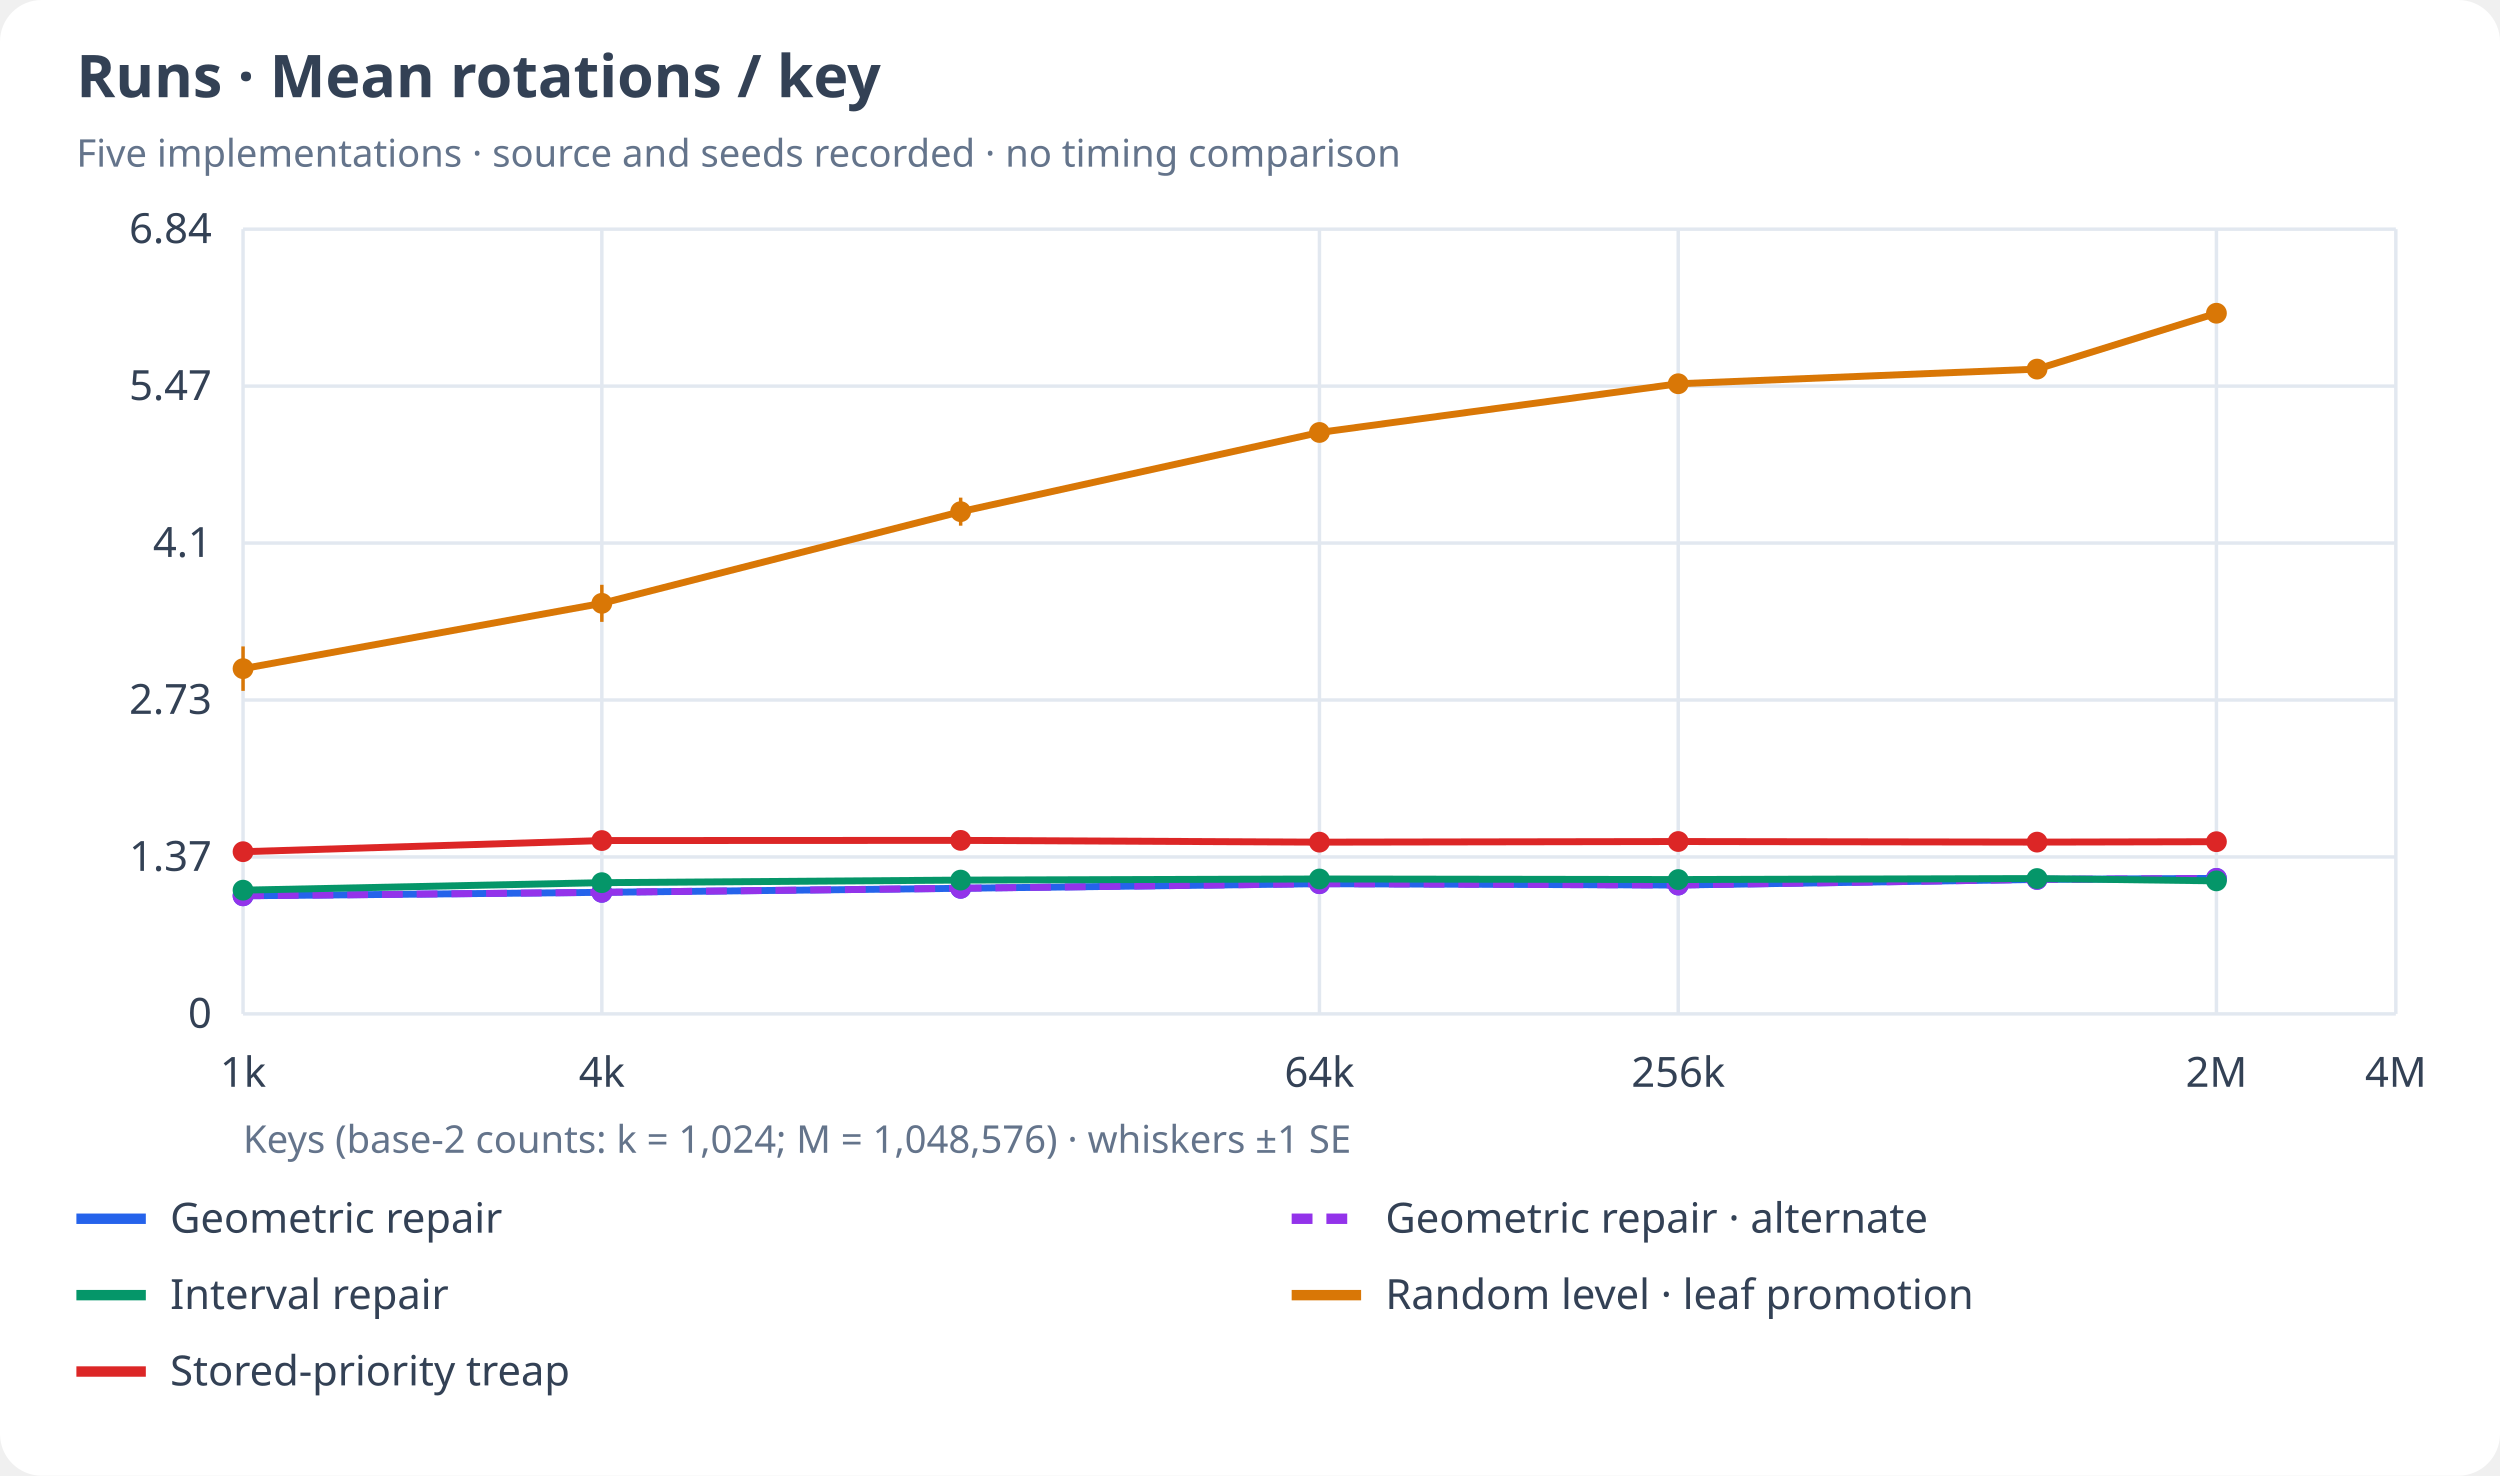
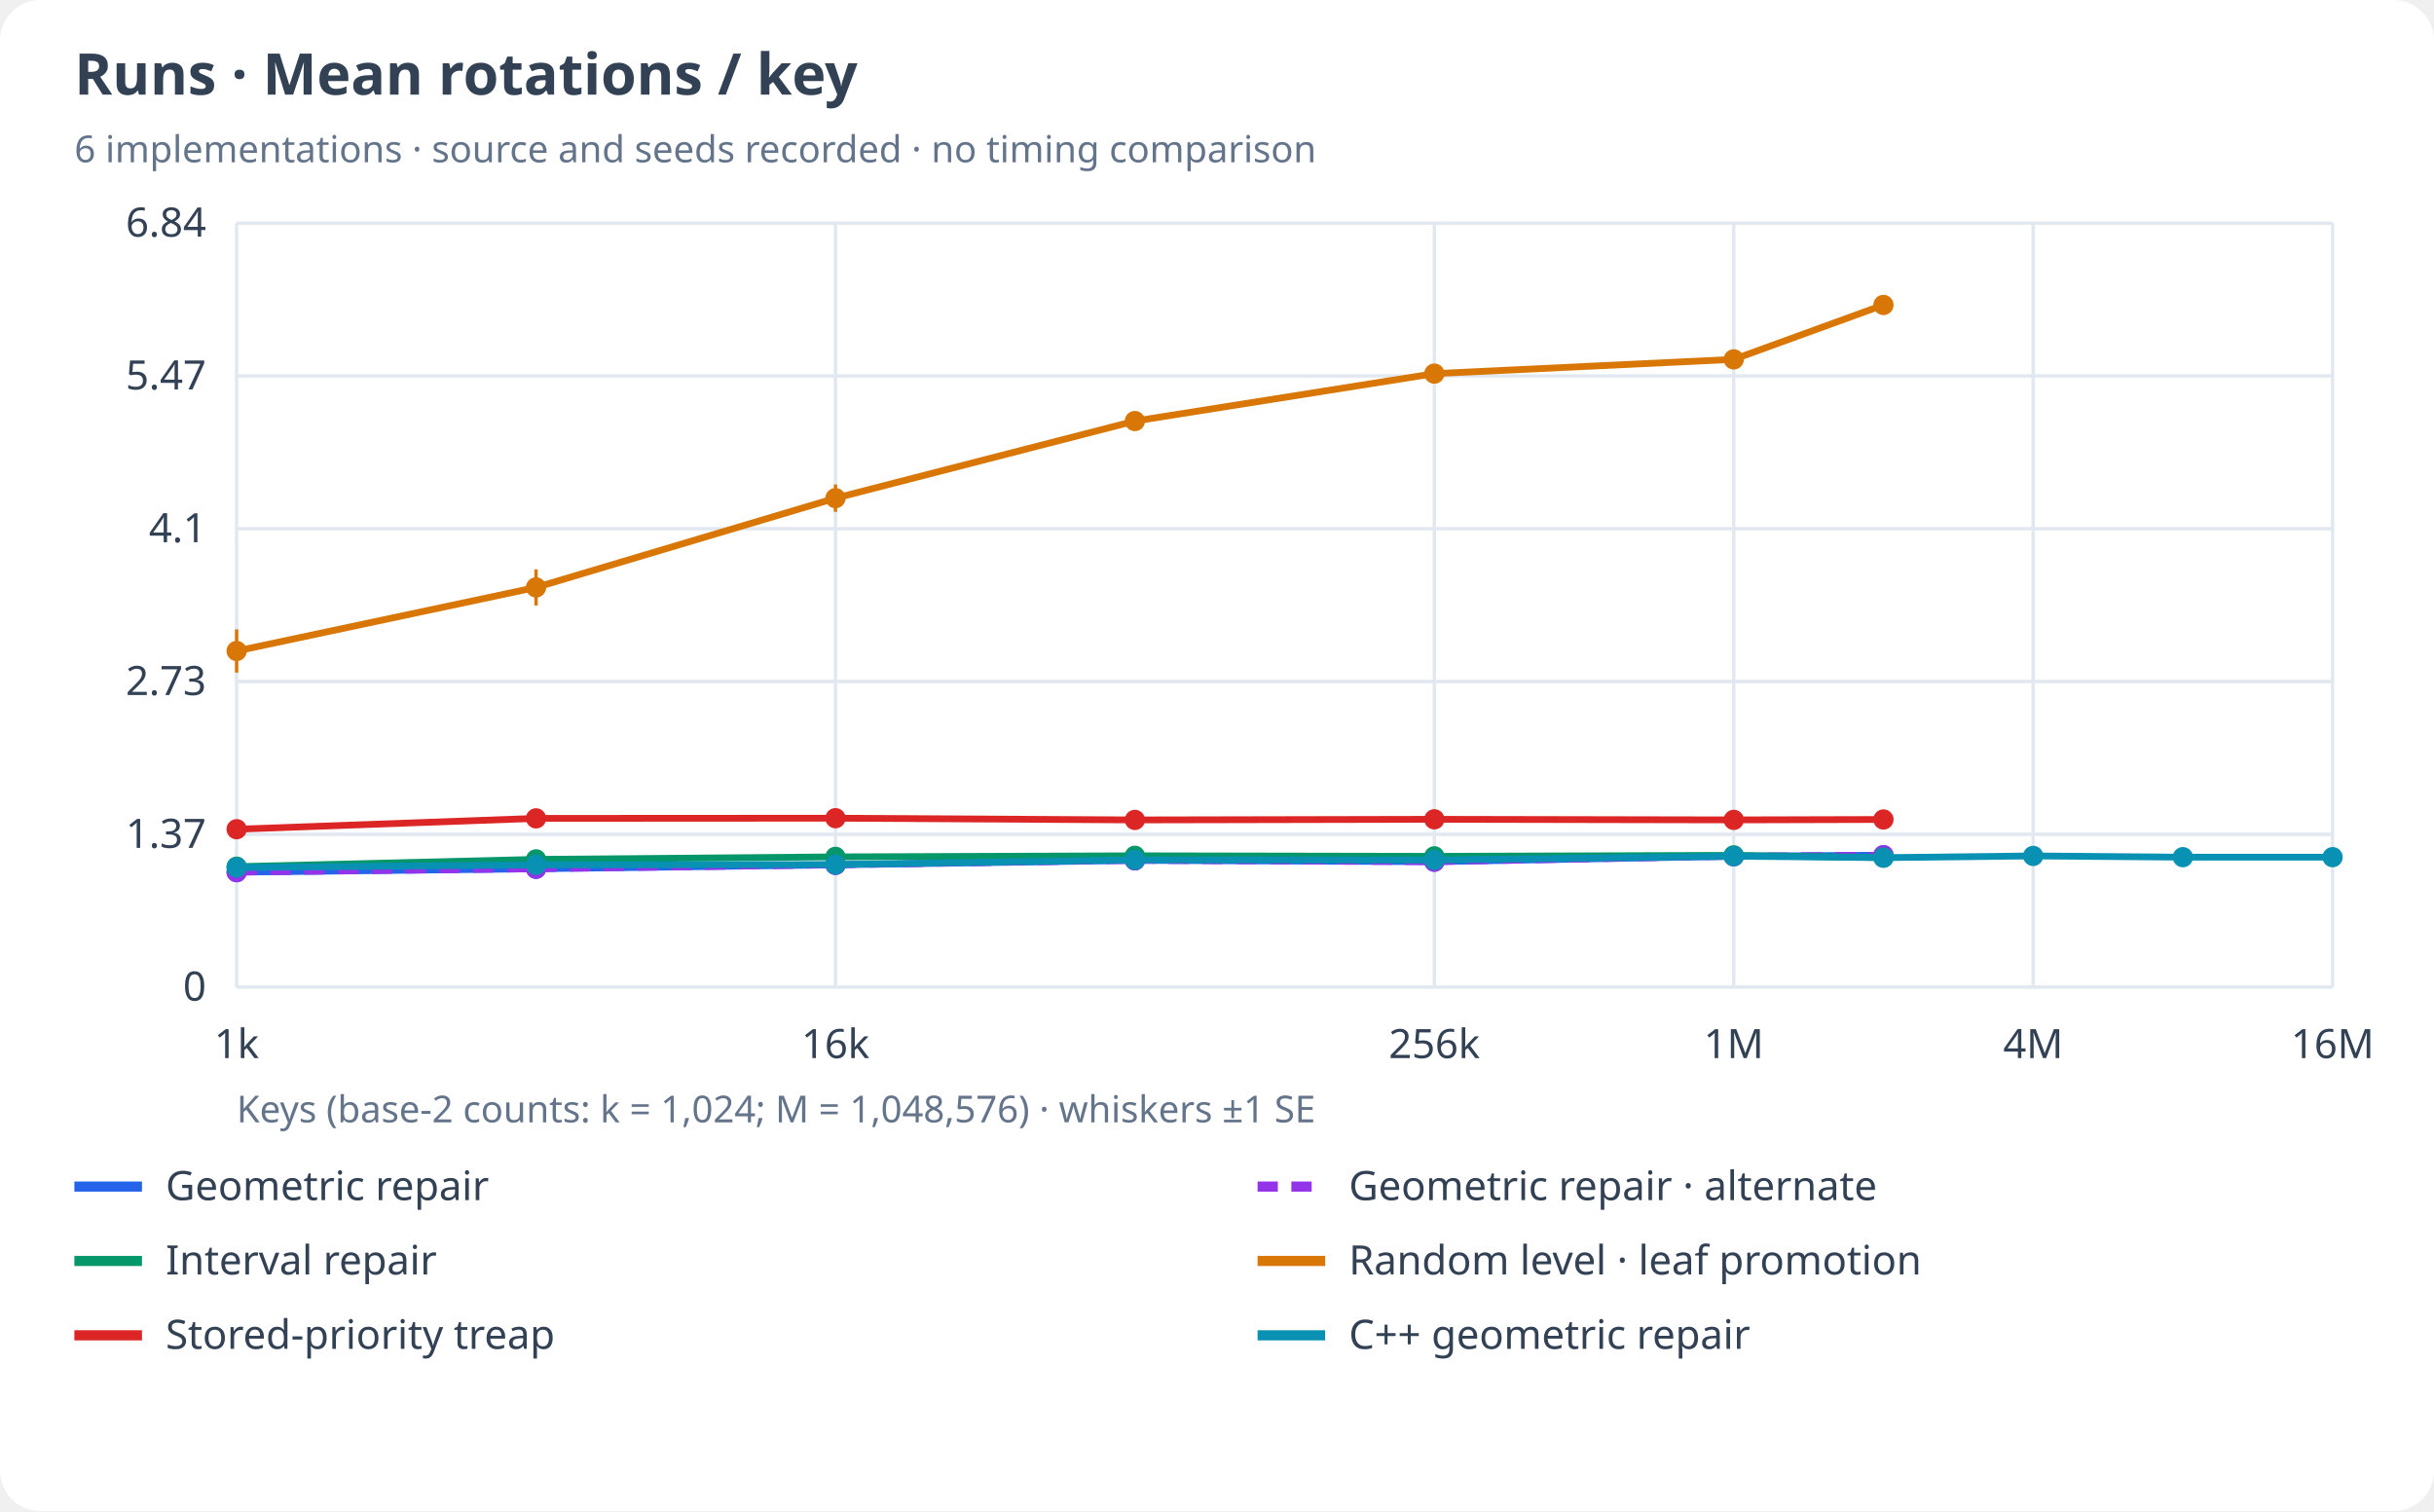
- <svg xmlns="http://www.w3.org/2000/svg" viewBox="0 0 720 425" role="img" aria-labelledby="runs-mean_rotations-title runs-mean_rotations-desc">
+ <svg xmlns="http://www.w3.org/2000/svg" viewBox="0 0 720 447" role="img" aria-labelledby="runs-mean_rotations-title runs-mean_rotations-desc">
  <style>text{font:12px system-ui,sans-serif;fill:#334155}.grid{stroke:#e2e8f0}</style>
-   <rect width="720" height="425" rx="12" fill="white" />
+   <rect width="720" height="447" rx="12" fill="white" />
  <text x="22" y="28" style="font-size:17px;font-weight:650">Runs · Mean rotations / key</text>
-   <text x="22" y="48" style="font-size:11px;fill:#64748b">Five implementations · source and seeds recorded · no timing comparison</text>
+   <text x="22" y="48" style="font-size:11px;fill:#64748b">6 implementations · source and seeds recorded · no timing comparison</text>
  <path class="grid" d="M70,292.00h620" />
  <text x="61" y="296.00" text-anchor="end">0</text>
  <path class="grid" d="M70,246.80h620" />
  <text x="61" y="250.80" text-anchor="end">1.37</text>
  <path class="grid" d="M70,201.60h620" />
  <text x="61" y="205.60" text-anchor="end">2.73</text>
  <path class="grid" d="M70,156.40h620" />
  <text x="61" y="160.40" text-anchor="end">4.1</text>
  <path class="grid" d="M70,111.20h620" />
  <text x="61" y="115.20" text-anchor="end">5.47</text>
  <path class="grid" d="M70,66.00h620" />
  <text x="61" y="70.00" text-anchor="end">6.84</text>
  <path class="grid" d="M70.00,66v226" />
  <text x="70.00" y="313" text-anchor="middle">1k</text>
-   <path class="grid" d="M173.33,66v226" />
-   <text x="173.33" y="313" text-anchor="middle">4k</text>
-   <path class="grid" d="M380.00,66v226" />
-   <text x="380.00" y="313" text-anchor="middle">64k</text>
-   <path class="grid" d="M483.33,66v226" />
-   <text x="483.33" y="313" text-anchor="middle">256k</text>
-   <path class="grid" d="M638.33,66v226" />
-   <text x="638.33" y="313" text-anchor="middle">2M</text>
+   <path class="grid" d="M247.14,66v226" />
+   <text x="247.14" y="313" text-anchor="middle">16k</text>
+   <path class="grid" d="M424.29,66v226" />
+   <text x="424.29" y="313" text-anchor="middle">256k</text>
+   <path class="grid" d="M512.86,66v226" />
+   <text x="512.86" y="313" text-anchor="middle">1M</text>
+   <path class="grid" d="M601.43,66v226" />
+   <text x="601.43" y="313" text-anchor="middle">4M</text>
  <path class="grid" d="M690.00,66v226" />
-   <text x="690.00" y="313" text-anchor="middle">4M</text>
+   <text x="690.00" y="313" text-anchor="middle">16M</text>
  <path d="M70.00,258.20V257.78" stroke="#2563eb" />
  <circle cx="70.00" cy="257.99" r="3" fill="#2563eb" />
-   <path d="M70.00,257.99L173.33,256.99" stroke="#2563eb" stroke-width="2" fill="none" />
-   <path d="M173.33,257.53V256.45" stroke="#2563eb" />
-   <circle cx="173.33" cy="256.99" r="3" fill="#2563eb" />
-   <path d="M173.33,256.99L276.67,255.83" stroke="#2563eb" stroke-width="2" fill="none" />
-   <path d="M276.67,256.32V255.34" stroke="#2563eb" />
-   <circle cx="276.67" cy="255.83" r="3" fill="#2563eb" />
-   <path d="M276.67,255.83L380.00,254.50" stroke="#2563eb" stroke-width="2" fill="none" />
-   <path d="M380.00,254.69V254.32" stroke="#2563eb" />
-   <circle cx="380.00" cy="254.50" r="3" fill="#2563eb" />
-   <path d="M380.00,254.50L483.33,254.89" stroke="#2563eb" stroke-width="2" fill="none" />
-   <circle cx="483.33" cy="254.89" r="3" fill="#2563eb" />
-   <path d="M483.33,254.89L586.67,253.27" stroke="#2563eb" stroke-width="2" fill="none" />
-   <circle cx="586.67" cy="253.27" r="3" fill="#2563eb" />
-   <path d="M586.67,253.27L638.33,252.98" stroke="#2563eb" stroke-width="2" fill="none" />
-   <circle cx="638.33" cy="252.98" r="3" fill="#2563eb" />
+   <path d="M70.00,257.99L158.57,256.99" stroke="#2563eb" stroke-width="2" fill="none" />
+   <path d="M158.57,257.53V256.45" stroke="#2563eb" />
+   <circle cx="158.57" cy="256.99" r="3" fill="#2563eb" />
+   <path d="M158.57,256.99L247.14,255.83" stroke="#2563eb" stroke-width="2" fill="none" />
+   <path d="M247.14,256.32V255.34" stroke="#2563eb" />
+   <circle cx="247.14" cy="255.83" r="3" fill="#2563eb" />
+   <path d="M247.14,255.83L335.71,254.50" stroke="#2563eb" stroke-width="2" fill="none" />
+   <path d="M335.71,254.69V254.32" stroke="#2563eb" />
+   <circle cx="335.71" cy="254.50" r="3" fill="#2563eb" />
+   <path d="M335.71,254.50L424.29,254.89" stroke="#2563eb" stroke-width="2" fill="none" />
+   <circle cx="424.29" cy="254.89" r="3" fill="#2563eb" />
+   <path d="M424.29,254.89L512.86,253.27" stroke="#2563eb" stroke-width="2" fill="none" />
+   <circle cx="512.86" cy="253.27" r="3" fill="#2563eb" />
+   <path d="M512.86,253.27L557.14,252.98" stroke="#2563eb" stroke-width="2" fill="none" />
+   <circle cx="557.14" cy="252.98" r="3" fill="#2563eb" />
  <path d="M22,351h20" stroke="#2563eb" stroke-width="3" />
  <text x="49" y="355">Geometric repair</text>
  <path d="M70.00,258.20V257.78" stroke="#9333ea" />
  <circle cx="70.00" cy="257.99" r="3" fill="#9333ea" />
-   <path d="M70.00,257.99L173.33,256.99" stroke="#9333ea" stroke-width="2" fill="none" stroke-dasharray="6 4" />
-   <path d="M173.33,257.53V256.45" stroke="#9333ea" />
-   <circle cx="173.33" cy="256.99" r="3" fill="#9333ea" />
-   <path d="M173.33,256.99L276.67,255.83" stroke="#9333ea" stroke-width="2" fill="none" stroke-dasharray="6 4" />
-   <path d="M276.67,256.32V255.34" stroke="#9333ea" />
-   <circle cx="276.67" cy="255.83" r="3" fill="#9333ea" />
-   <path d="M276.67,255.83L380.00,254.50" stroke="#9333ea" stroke-width="2" fill="none" stroke-dasharray="6 4" />
-   <path d="M380.00,254.69V254.32" stroke="#9333ea" />
-   <circle cx="380.00" cy="254.50" r="3" fill="#9333ea" />
-   <path d="M380.00,254.50L483.33,254.89" stroke="#9333ea" stroke-width="2" fill="none" stroke-dasharray="6 4" />
-   <circle cx="483.33" cy="254.89" r="3" fill="#9333ea" />
-   <path d="M483.33,254.89L586.67,253.27" stroke="#9333ea" stroke-width="2" fill="none" stroke-dasharray="6 4" />
-   <circle cx="586.67" cy="253.27" r="3" fill="#9333ea" />
-   <path d="M586.67,253.27L638.33,252.98" stroke="#9333ea" stroke-width="2" fill="none" stroke-dasharray="6 4" />
-   <circle cx="638.33" cy="252.98" r="3" fill="#9333ea" />
+   <path d="M70.00,257.99L158.57,256.99" stroke="#9333ea" stroke-width="2" fill="none" stroke-dasharray="6 4" />
+   <path d="M158.57,257.53V256.45" stroke="#9333ea" />
+   <circle cx="158.57" cy="256.99" r="3" fill="#9333ea" />
+   <path d="M158.57,256.99L247.14,255.83" stroke="#9333ea" stroke-width="2" fill="none" stroke-dasharray="6 4" />
+   <path d="M247.14,256.32V255.34" stroke="#9333ea" />
+   <circle cx="247.14" cy="255.83" r="3" fill="#9333ea" />
+   <path d="M247.14,255.83L335.71,254.50" stroke="#9333ea" stroke-width="2" fill="none" stroke-dasharray="6 4" />
+   <path d="M335.71,254.69V254.32" stroke="#9333ea" />
+   <circle cx="335.71" cy="254.50" r="3" fill="#9333ea" />
+   <path d="M335.71,254.50L424.29,254.89" stroke="#9333ea" stroke-width="2" fill="none" stroke-dasharray="6 4" />
+   <circle cx="424.29" cy="254.89" r="3" fill="#9333ea" />
+   <path d="M424.29,254.89L512.86,253.27" stroke="#9333ea" stroke-width="2" fill="none" stroke-dasharray="6 4" />
+   <circle cx="512.86" cy="253.27" r="3" fill="#9333ea" />
+   <path d="M512.86,253.27L557.14,252.98" stroke="#9333ea" stroke-width="2" fill="none" stroke-dasharray="6 4" />
+   <circle cx="557.14" cy="252.98" r="3" fill="#9333ea" />
  <path d="M372,351h20" stroke="#9333ea" stroke-width="3" stroke-dasharray="6 4" />
  <text x="399" y="355">Geometric repair · alternate</text>
  <path d="M70.00,256.87V255.88" stroke="#059669" />
  <circle cx="70.00" cy="256.37" r="3" fill="#059669" />
-   <path d="M70.00,256.37L173.33,254.21" stroke="#059669" stroke-width="2" fill="none" />
-   <path d="M173.33,255.24V253.19" stroke="#059669" />
-   <circle cx="173.33" cy="254.21" r="3" fill="#059669" />
-   <path d="M173.33,254.21L276.67,253.47" stroke="#059669" stroke-width="2" fill="none" />
-   <path d="M276.67,253.77V253.18" stroke="#059669" />
-   <circle cx="276.67" cy="253.47" r="3" fill="#059669" />
-   <path d="M276.67,253.47L380.00,253.15" stroke="#059669" stroke-width="2" fill="none" />
-   <path d="M380.00,253.60V252.70" stroke="#059669" />
-   <circle cx="380.00" cy="253.15" r="3" fill="#059669" />
-   <path d="M380.00,253.15L483.33,253.31" stroke="#059669" stroke-width="2" fill="none" />
-   <circle cx="483.33" cy="253.31" r="3" fill="#059669" />
-   <path d="M483.33,253.31L586.67,253.02" stroke="#059669" stroke-width="2" fill="none" />
-   <circle cx="586.67" cy="253.02" r="3" fill="#059669" />
-   <path d="M586.67,253.02L638.33,253.69" stroke="#059669" stroke-width="2" fill="none" />
-   <circle cx="638.33" cy="253.69" r="3" fill="#059669" />
+   <path d="M70.00,256.37L158.57,254.21" stroke="#059669" stroke-width="2" fill="none" />
+   <path d="M158.57,255.24V253.19" stroke="#059669" />
+   <circle cx="158.57" cy="254.21" r="3" fill="#059669" />
+   <path d="M158.57,254.21L247.14,253.47" stroke="#059669" stroke-width="2" fill="none" />
+   <path d="M247.14,253.77V253.18" stroke="#059669" />
+   <circle cx="247.14" cy="253.47" r="3" fill="#059669" />
+   <path d="M247.14,253.47L335.71,253.15" stroke="#059669" stroke-width="2" fill="none" />
+   <path d="M335.71,253.60V252.70" stroke="#059669" />
+   <circle cx="335.71" cy="253.15" r="3" fill="#059669" />
+   <path d="M335.71,253.15L424.29,253.31" stroke="#059669" stroke-width="2" fill="none" />
+   <circle cx="424.29" cy="253.31" r="3" fill="#059669" />
+   <path d="M424.29,253.31L512.86,253.02" stroke="#059669" stroke-width="2" fill="none" />
+   <circle cx="512.86" cy="253.02" r="3" fill="#059669" />
+   <path d="M512.86,253.02L557.14,253.69" stroke="#059669" stroke-width="2" fill="none" />
+   <circle cx="557.14" cy="253.69" r="3" fill="#059669" />
  <path d="M22,373h20" stroke="#059669" stroke-width="3" />
  <text x="49" y="377">Interval repair</text>
  <path d="M70.00,198.97V186.17" stroke="#d97706" />
  <circle cx="70.00" cy="192.57" r="3" fill="#d97706" />
-   <path d="M70.00,192.57L173.33,173.76" stroke="#d97706" stroke-width="2" fill="none" />
-   <path d="M173.33,179.10V168.42" stroke="#d97706" />
-   <circle cx="173.33" cy="173.76" r="3" fill="#d97706" />
-   <path d="M173.33,173.76L276.67,147.36" stroke="#d97706" stroke-width="2" fill="none" />
-   <path d="M276.67,151.40V143.32" stroke="#d97706" />
-   <circle cx="276.67" cy="147.36" r="3" fill="#d97706" />
-   <path d="M276.67,147.36L380.00,124.55" stroke="#d97706" stroke-width="2" fill="none" />
-   <path d="M380.00,124.93V124.16" stroke="#d97706" />
-   <circle cx="380.00" cy="124.55" r="3" fill="#d97706" />
-   <path d="M380.00,124.55L483.33,110.52" stroke="#d97706" stroke-width="2" fill="none" />
-   <circle cx="483.33" cy="110.52" r="3" fill="#d97706" />
-   <path d="M483.33,110.52L586.67,106.30" stroke="#d97706" stroke-width="2" fill="none" />
-   <circle cx="586.67" cy="106.30" r="3" fill="#d97706" />
-   <path d="M586.67,106.30L638.33,90.21" stroke="#d97706" stroke-width="2" fill="none" />
-   <circle cx="638.33" cy="90.21" r="3" fill="#d97706" />
+   <path d="M70.00,192.57L158.57,173.76" stroke="#d97706" stroke-width="2" fill="none" />
+   <path d="M158.57,179.10V168.42" stroke="#d97706" />
+   <circle cx="158.57" cy="173.76" r="3" fill="#d97706" />
+   <path d="M158.57,173.76L247.14,147.36" stroke="#d97706" stroke-width="2" fill="none" />
+   <path d="M247.14,151.40V143.32" stroke="#d97706" />
+   <circle cx="247.14" cy="147.36" r="3" fill="#d97706" />
+   <path d="M247.14,147.36L335.71,124.55" stroke="#d97706" stroke-width="2" fill="none" />
+   <path d="M335.71,124.93V124.16" stroke="#d97706" />
+   <circle cx="335.71" cy="124.55" r="3" fill="#d97706" />
+   <path d="M335.71,124.55L424.29,110.52" stroke="#d97706" stroke-width="2" fill="none" />
+   <circle cx="424.29" cy="110.52" r="3" fill="#d97706" />
+   <path d="M424.29,110.52L512.86,106.30" stroke="#d97706" stroke-width="2" fill="none" />
+   <circle cx="512.86" cy="106.30" r="3" fill="#d97706" />
+   <path d="M512.86,106.30L557.14,90.21" stroke="#d97706" stroke-width="2" fill="none" />
+   <circle cx="557.14" cy="90.21" r="3" fill="#d97706" />
  <path d="M372,373h20" stroke="#d97706" stroke-width="3" />
  <text x="399" y="377">Random level · leaf promotion</text>
  <path d="M70.00,245.70V244.87" stroke="#dc2626" />
  <circle cx="70.00" cy="245.29" r="3" fill="#dc2626" />
-   <path d="M70.00,245.29L173.33,242.08" stroke="#dc2626" stroke-width="2" fill="none" />
-   <path d="M173.33,242.53V241.64" stroke="#dc2626" />
-   <circle cx="173.33" cy="242.08" r="3" fill="#dc2626" />
-   <path d="M173.33,242.08L276.67,242.03" stroke="#dc2626" stroke-width="2" fill="none" />
-   <path d="M276.67,242.20V241.85" stroke="#dc2626" />
-   <circle cx="276.67" cy="242.03" r="3" fill="#dc2626" />
-   <path d="M276.67,242.03L380.00,242.54" stroke="#dc2626" stroke-width="2" fill="none" />
-   <path d="M380.00,242.76V242.32" stroke="#dc2626" />
-   <circle cx="380.00" cy="242.54" r="3" fill="#dc2626" />
-   <path d="M380.00,242.54L483.33,242.36" stroke="#dc2626" stroke-width="2" fill="none" />
-   <circle cx="483.33" cy="242.36" r="3" fill="#dc2626" />
-   <path d="M483.33,242.36L586.67,242.53" stroke="#dc2626" stroke-width="2" fill="none" />
-   <circle cx="586.67" cy="242.53" r="3" fill="#dc2626" />
-   <path d="M586.67,242.53L638.33,242.41" stroke="#dc2626" stroke-width="2" fill="none" />
-   <circle cx="638.33" cy="242.41" r="3" fill="#dc2626" />
+   <path d="M70.00,245.29L158.57,242.08" stroke="#dc2626" stroke-width="2" fill="none" />
+   <path d="M158.57,242.53V241.64" stroke="#dc2626" />
+   <circle cx="158.57" cy="242.08" r="3" fill="#dc2626" />
+   <path d="M158.57,242.08L247.14,242.03" stroke="#dc2626" stroke-width="2" fill="none" />
+   <path d="M247.14,242.20V241.85" stroke="#dc2626" />
+   <circle cx="247.14" cy="242.03" r="3" fill="#dc2626" />
+   <path d="M247.14,242.03L335.71,242.54" stroke="#dc2626" stroke-width="2" fill="none" />
+   <path d="M335.71,242.76V242.32" stroke="#dc2626" />
+   <circle cx="335.71" cy="242.54" r="3" fill="#dc2626" />
+   <path d="M335.71,242.54L424.29,242.36" stroke="#dc2626" stroke-width="2" fill="none" />
+   <circle cx="424.29" cy="242.36" r="3" fill="#dc2626" />
+   <path d="M424.29,242.36L512.86,242.53" stroke="#dc2626" stroke-width="2" fill="none" />
+   <circle cx="512.86" cy="242.53" r="3" fill="#dc2626" />
+   <path d="M512.86,242.53L557.14,242.41" stroke="#dc2626" stroke-width="2" fill="none" />
+   <circle cx="557.14" cy="242.41" r="3" fill="#dc2626" />
  <path d="M22,395h20" stroke="#dc2626" stroke-width="3" />
  <text x="49" y="399">Stored-priority treap</text>
+   <path d="M70.00,257.09V256.13" stroke="#0891b2" />
+   <circle cx="70.00" cy="256.61" r="3" fill="#0891b2" />
+   <path d="M70.00,256.61L158.57,255.84" stroke="#0891b2" stroke-width="2" fill="none" />
+   <path d="M158.57,256.05V255.64" stroke="#0891b2" />
+   <circle cx="158.57" cy="255.84" r="3" fill="#0891b2" />
+   <path d="M158.57,255.84L247.14,255.72" stroke="#0891b2" stroke-width="2" fill="none" />
+   <path d="M247.14,256.44V255.00" stroke="#0891b2" />
+   <circle cx="247.14" cy="255.72" r="3" fill="#0891b2" />
+   <path d="M247.14,255.72L335.71,254.36" stroke="#0891b2" stroke-width="2" fill="none" />
+   <path d="M335.71,254.69V254.02" stroke="#0891b2" />
+   <circle cx="335.71" cy="254.36" r="3" fill="#0891b2" />
+   <path d="M335.71,254.36L424.29,254.41" stroke="#0891b2" stroke-width="2" fill="none" />
+   <circle cx="424.29" cy="254.41" r="3" fill="#0891b2" />
+   <path d="M424.29,254.41L512.86,253.28" stroke="#0891b2" stroke-width="2" fill="none" />
+   <circle cx="512.86" cy="253.28" r="3" fill="#0891b2" />
+   <path d="M512.86,253.28L557.14,253.70" stroke="#0891b2" stroke-width="2" fill="none" />
+   <circle cx="557.14" cy="253.70" r="3" fill="#0891b2" />
+   <path d="M557.14,253.70L601.43,253.19" stroke="#0891b2" stroke-width="2" fill="none" />
+   <circle cx="601.43" cy="253.19" r="3" fill="#0891b2" />
+   <path d="M601.43,253.19L645.71,253.56" stroke="#0891b2" stroke-width="2" fill="none" />
+   <circle cx="645.71" cy="253.56" r="3" fill="#0891b2" />
+   <path d="M645.71,253.56L690.00,253.56" stroke="#0891b2" stroke-width="2" fill="none" />
+   <circle cx="690.00" cy="253.56" r="3" fill="#0891b2" />
+   <path d="M372,395h20" stroke="#0891b2" stroke-width="3" />
+   <text x="399" y="399">C++ geometric repair</text>
  <text x="70" y="332" style="font-size:11px;fill:#64748b">Keys (base-2 counts: k = 1,024; M = 1,048,576) · whiskers ±1 SE</text>
</svg>
